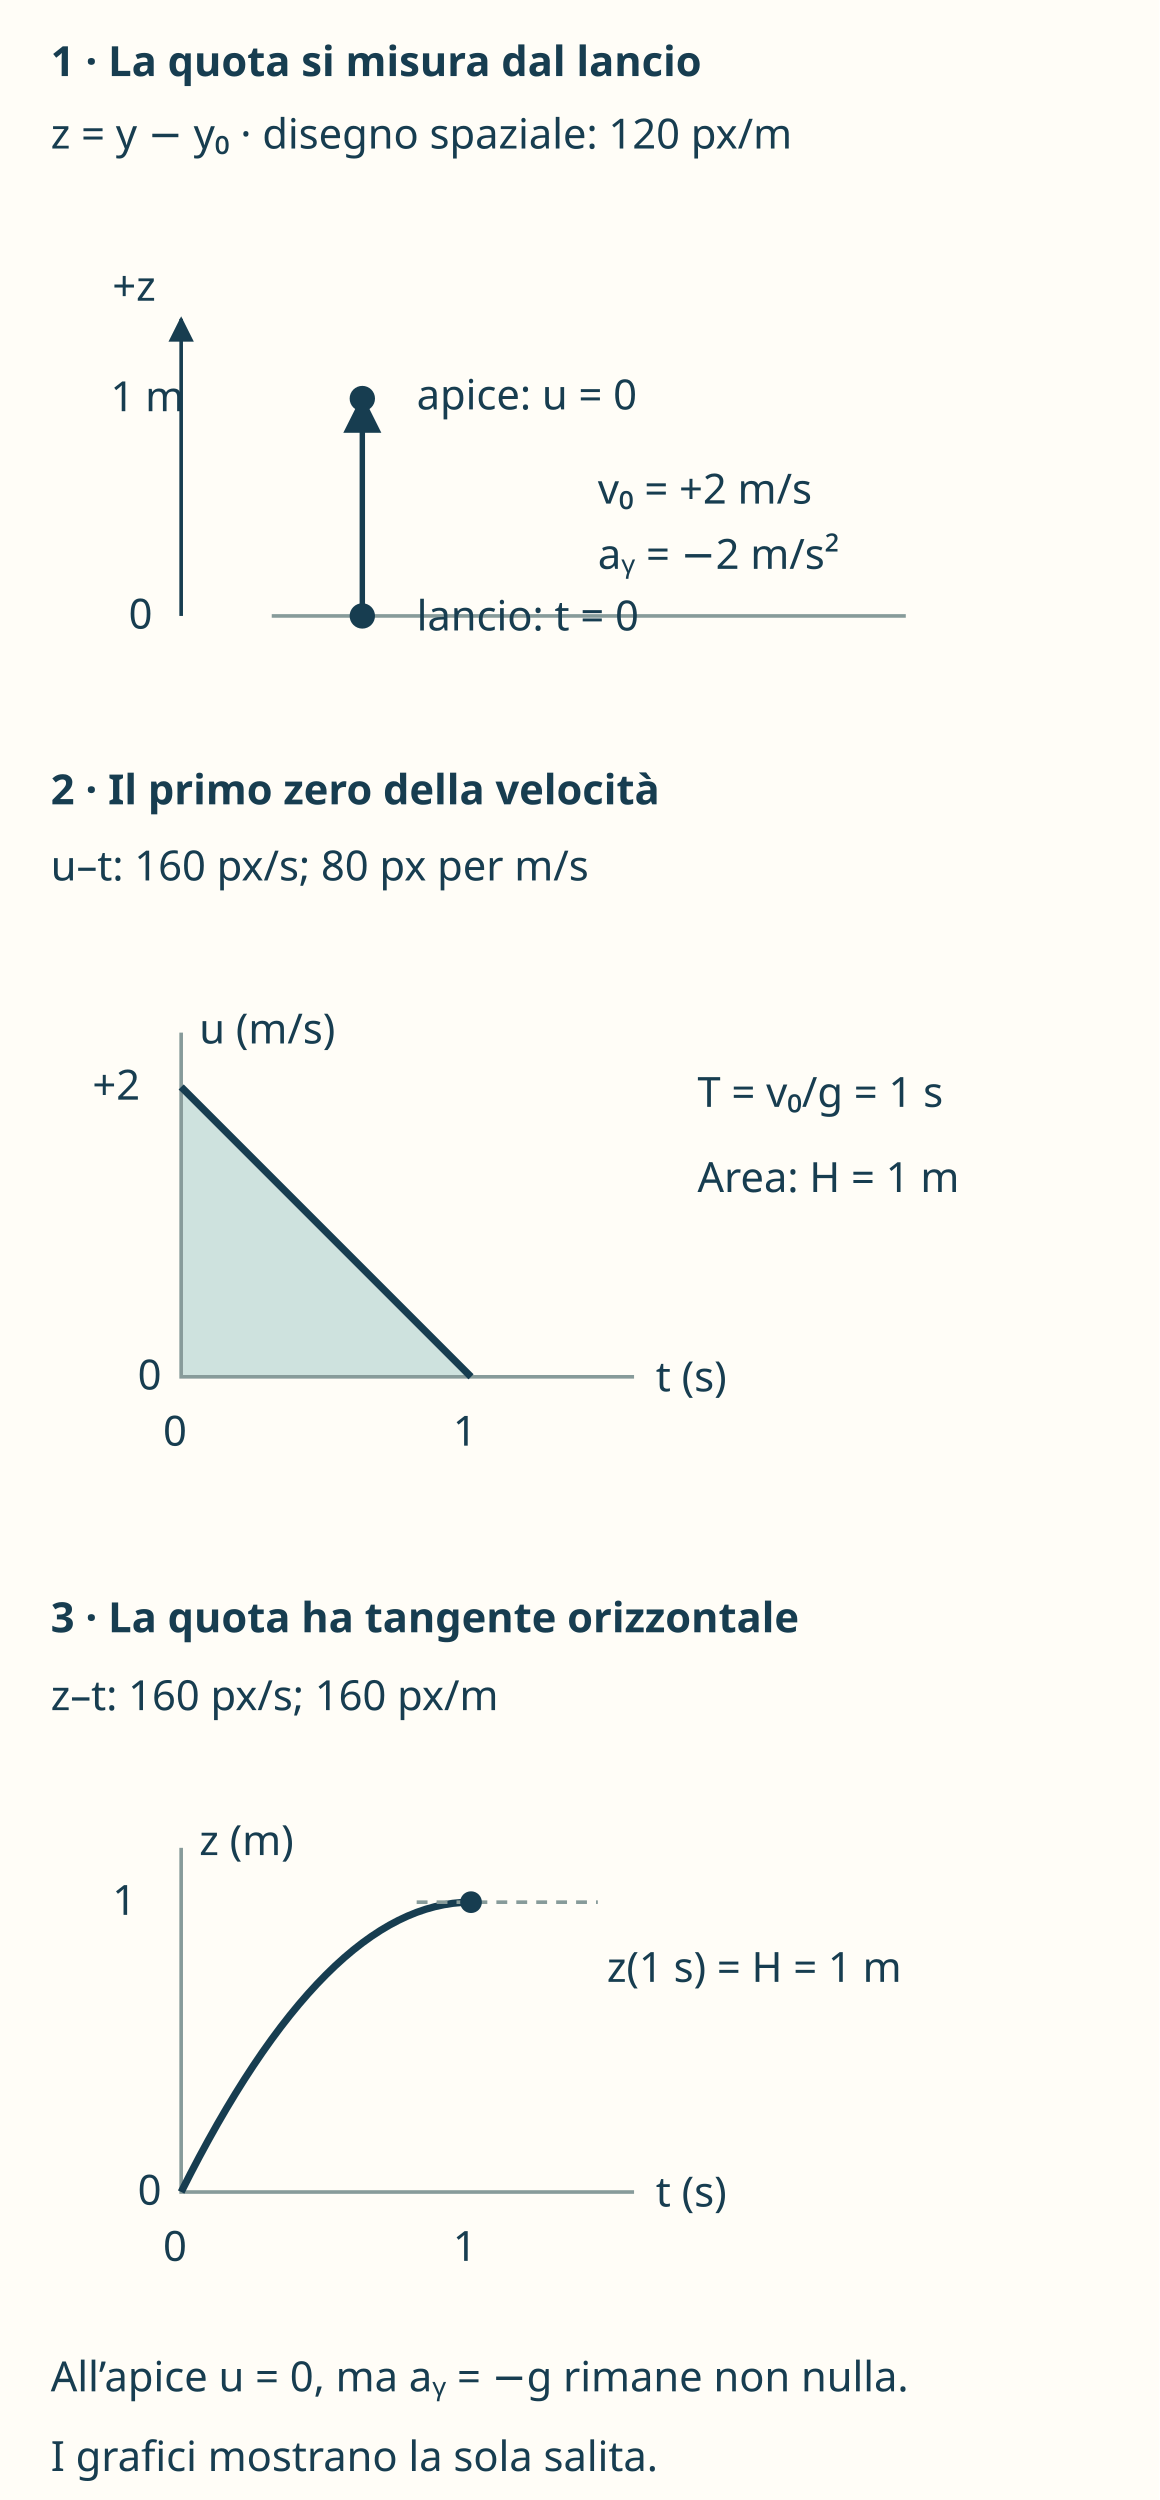
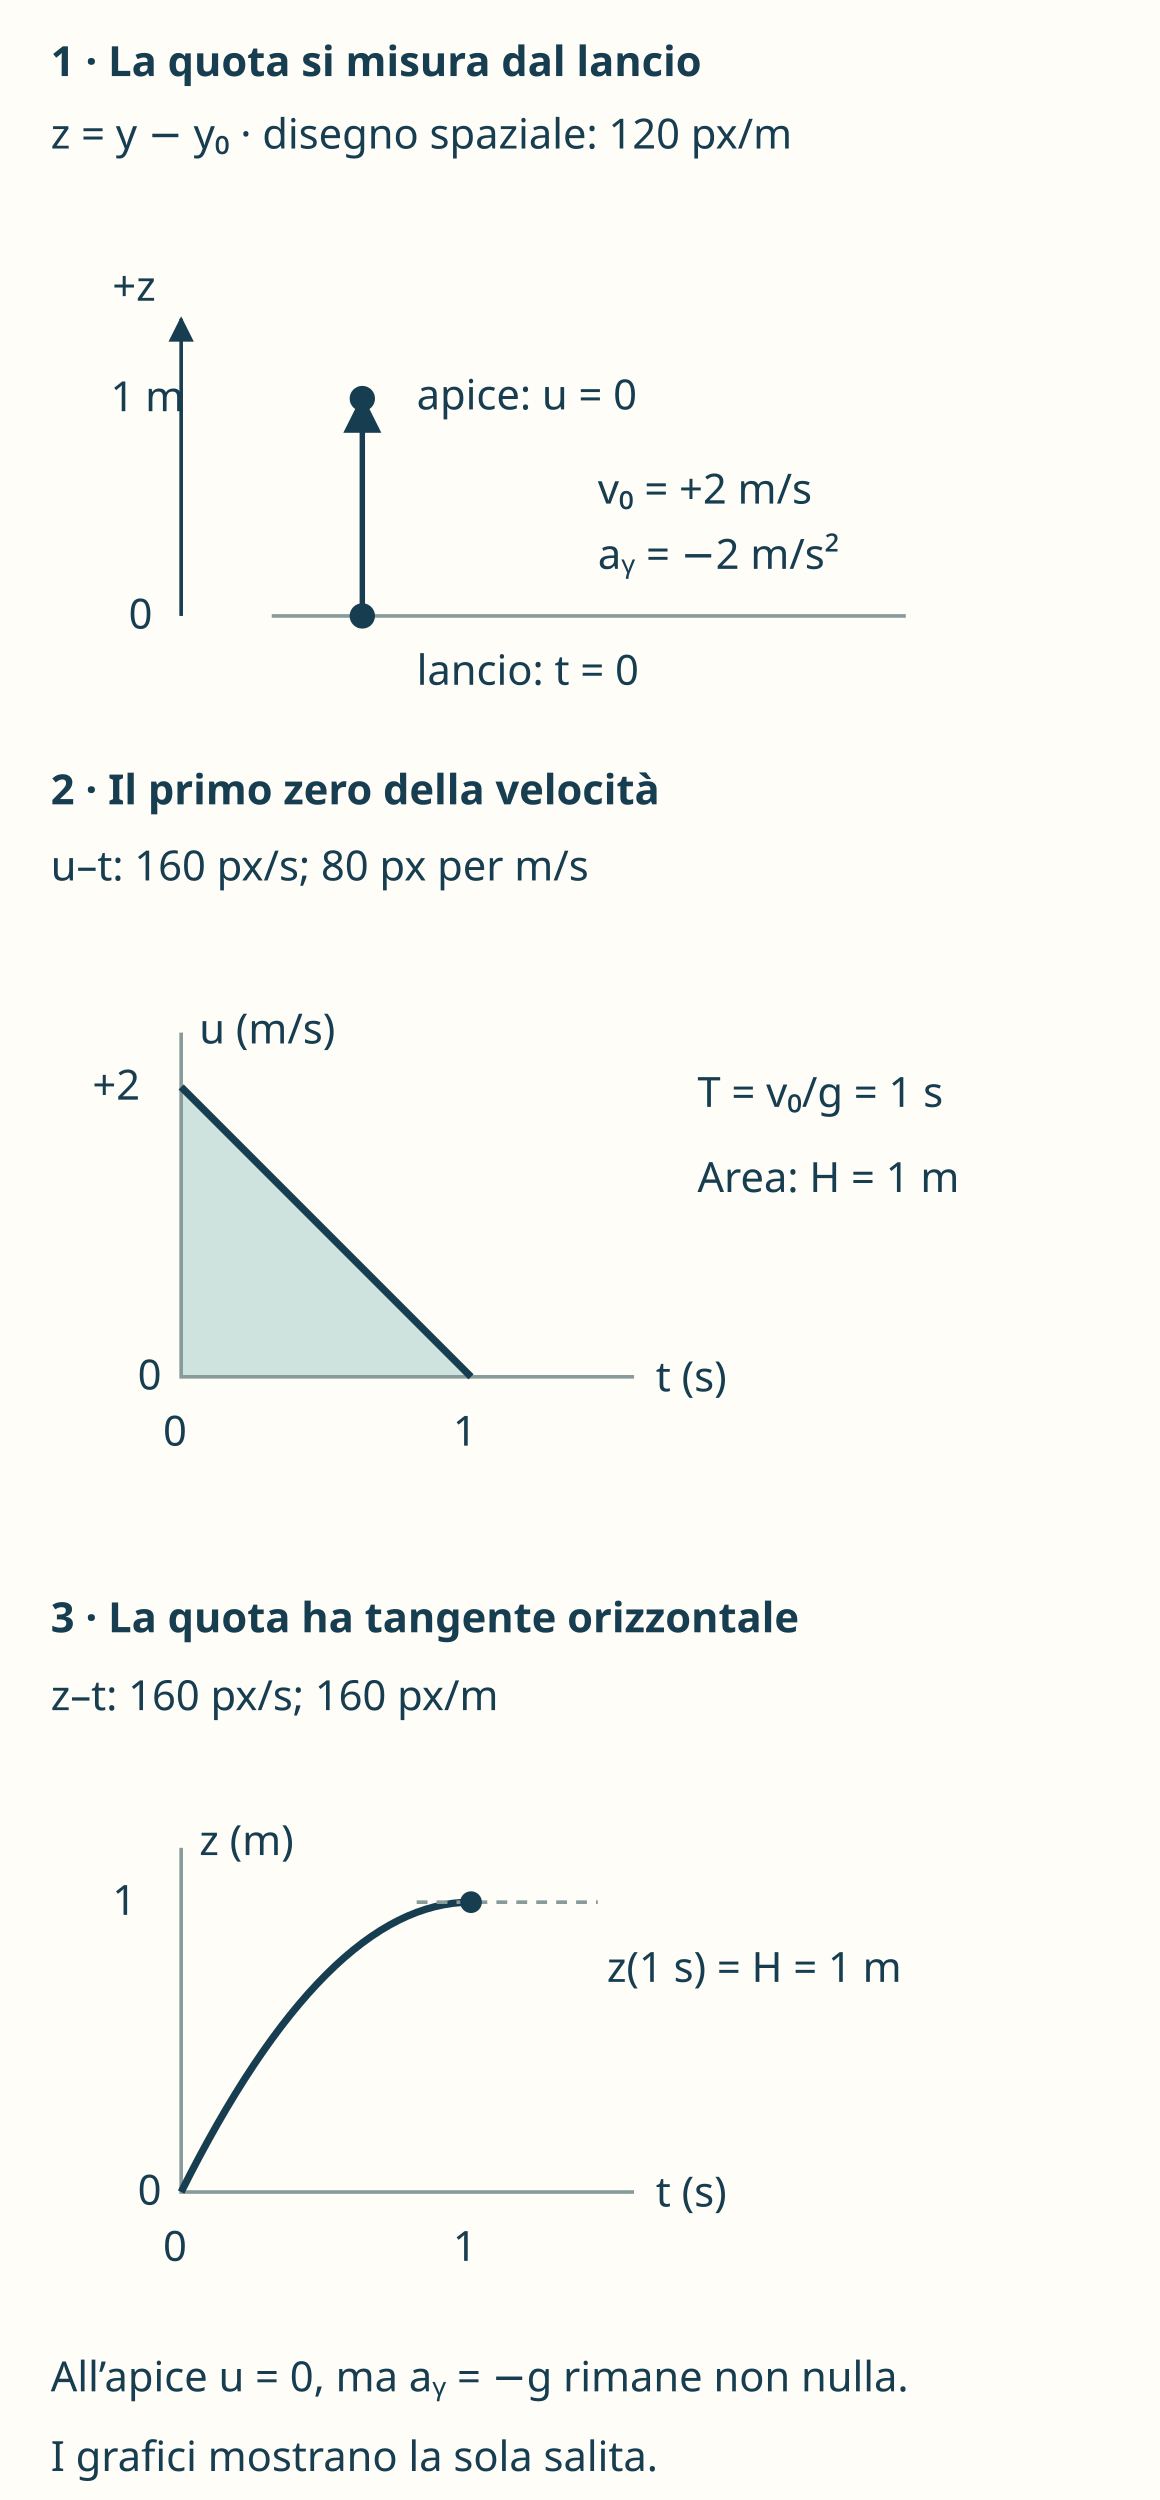
<svg xmlns="http://www.w3.org/2000/svg" width="640" height="1380" viewBox="0 0 640 1380" role="img" aria-labelledby="title desc">
  <defs>
    <marker id="arrow" viewBox="0 0 10 10" refX="9" refY="5" markerWidth="7" markerHeight="7" orient="auto-start-reverse">
      <path d="M0 0L10 5L0 10Z" fill="#173d50" />
    </marker>
  </defs>
  <rect width="640" height="1380" fill="#fffdf7" />
  <g fill="#173d50" font-family="sans-serif" font-size="23">
    <text x="28" y="42" font-weight="bold">1 · La quota si misura dal lancio</text>
    <text x="28" y="82">z = y − y₀ · disegno spaziale: 120 px/m</text>
    <path d="M100 340V176" stroke="#173d50" stroke-width="2" marker-end="url(#arrow)" />
    <path d="M150 340H500" stroke="#879b9a" stroke-width="2" />
    <path d="M200 340V220" stroke="#173d50" stroke-width="3" marker-end="url(#arrow)" />
    <circle cx="200" cy="340" r="7" />
    <circle cx="200" cy="220" r="7" />
    <text x="62" y="166">+z</text>
    <text x="71" y="347">0</text>
    <text x="61" y="227">1 m</text>
    <text x="230" y="226">apice: u = 0</text>
-     <text x="230" y="348">lancio: t = 0</text>
+     <text x="230" y="378">lancio: t = 0</text>
    <text x="330" y="278">v₀ = +2 m/s</text>
    <text x="330" y="314">aᵧ = −2 m/s²</text>
    <text x="28" y="444" font-weight="bold">2 · Il primo zero della velocità</text>
    <text x="28" y="486">u–t: 160 px/s; 80 px per m/s</text>
    <path d="M100 760V600L260 760Z" fill="#cee2de" />
    <path d="M100 570V760H350" stroke="#879b9a" stroke-width="2" fill="none" />
    <path d="M100 600L260 760" stroke="#173d50" stroke-width="4" fill="none" />
    <text x="110" y="576">u (m/s)</text>
    <text x="51" y="607">+2</text>
    <text x="76" y="767">0</text>
    <text x="90" y="798">0</text>
    <text x="250" y="798">1</text>
    <text x="362" y="768">t (s)</text>
    <text x="385" y="611">T = v₀/g = 1 s</text>
    <text x="385" y="658">Area: H = 1 m</text>
    <text x="28" y="901" font-weight="bold">3 · La quota ha tangente orizzontale</text>
    <text x="28" y="944">z–t: 160 px/s; 160 px/m</text>
    <path d="M100 1020V1210H350" stroke="#879b9a" stroke-width="2" fill="none" />
    <path d="M100 1210Q180 1050 260 1050" stroke="#173d50" stroke-width="4" fill="none" />
    <path d="M230 1050H330" stroke="#879b9a" stroke-width="2" stroke-dasharray="6 5" />
    <circle cx="260" cy="1050" r="6" />
    <text x="110" y="1024">z (m)</text>
    <text x="62" y="1057">1</text>
    <text x="76" y="1217">0</text>
    <text x="90" y="1248">0</text>
    <text x="250" y="1248">1</text>
    <text x="362" y="1218">t (s)</text>
    <text x="335" y="1094">z(1 s) = H = 1 m</text>
    <text x="28" y="1320">All’apice u = 0, ma aᵧ = −g rimane non nulla.</text>
    <text x="28" y="1364">I grafici mostrano la sola salita.</text>
  </g>
</svg>
